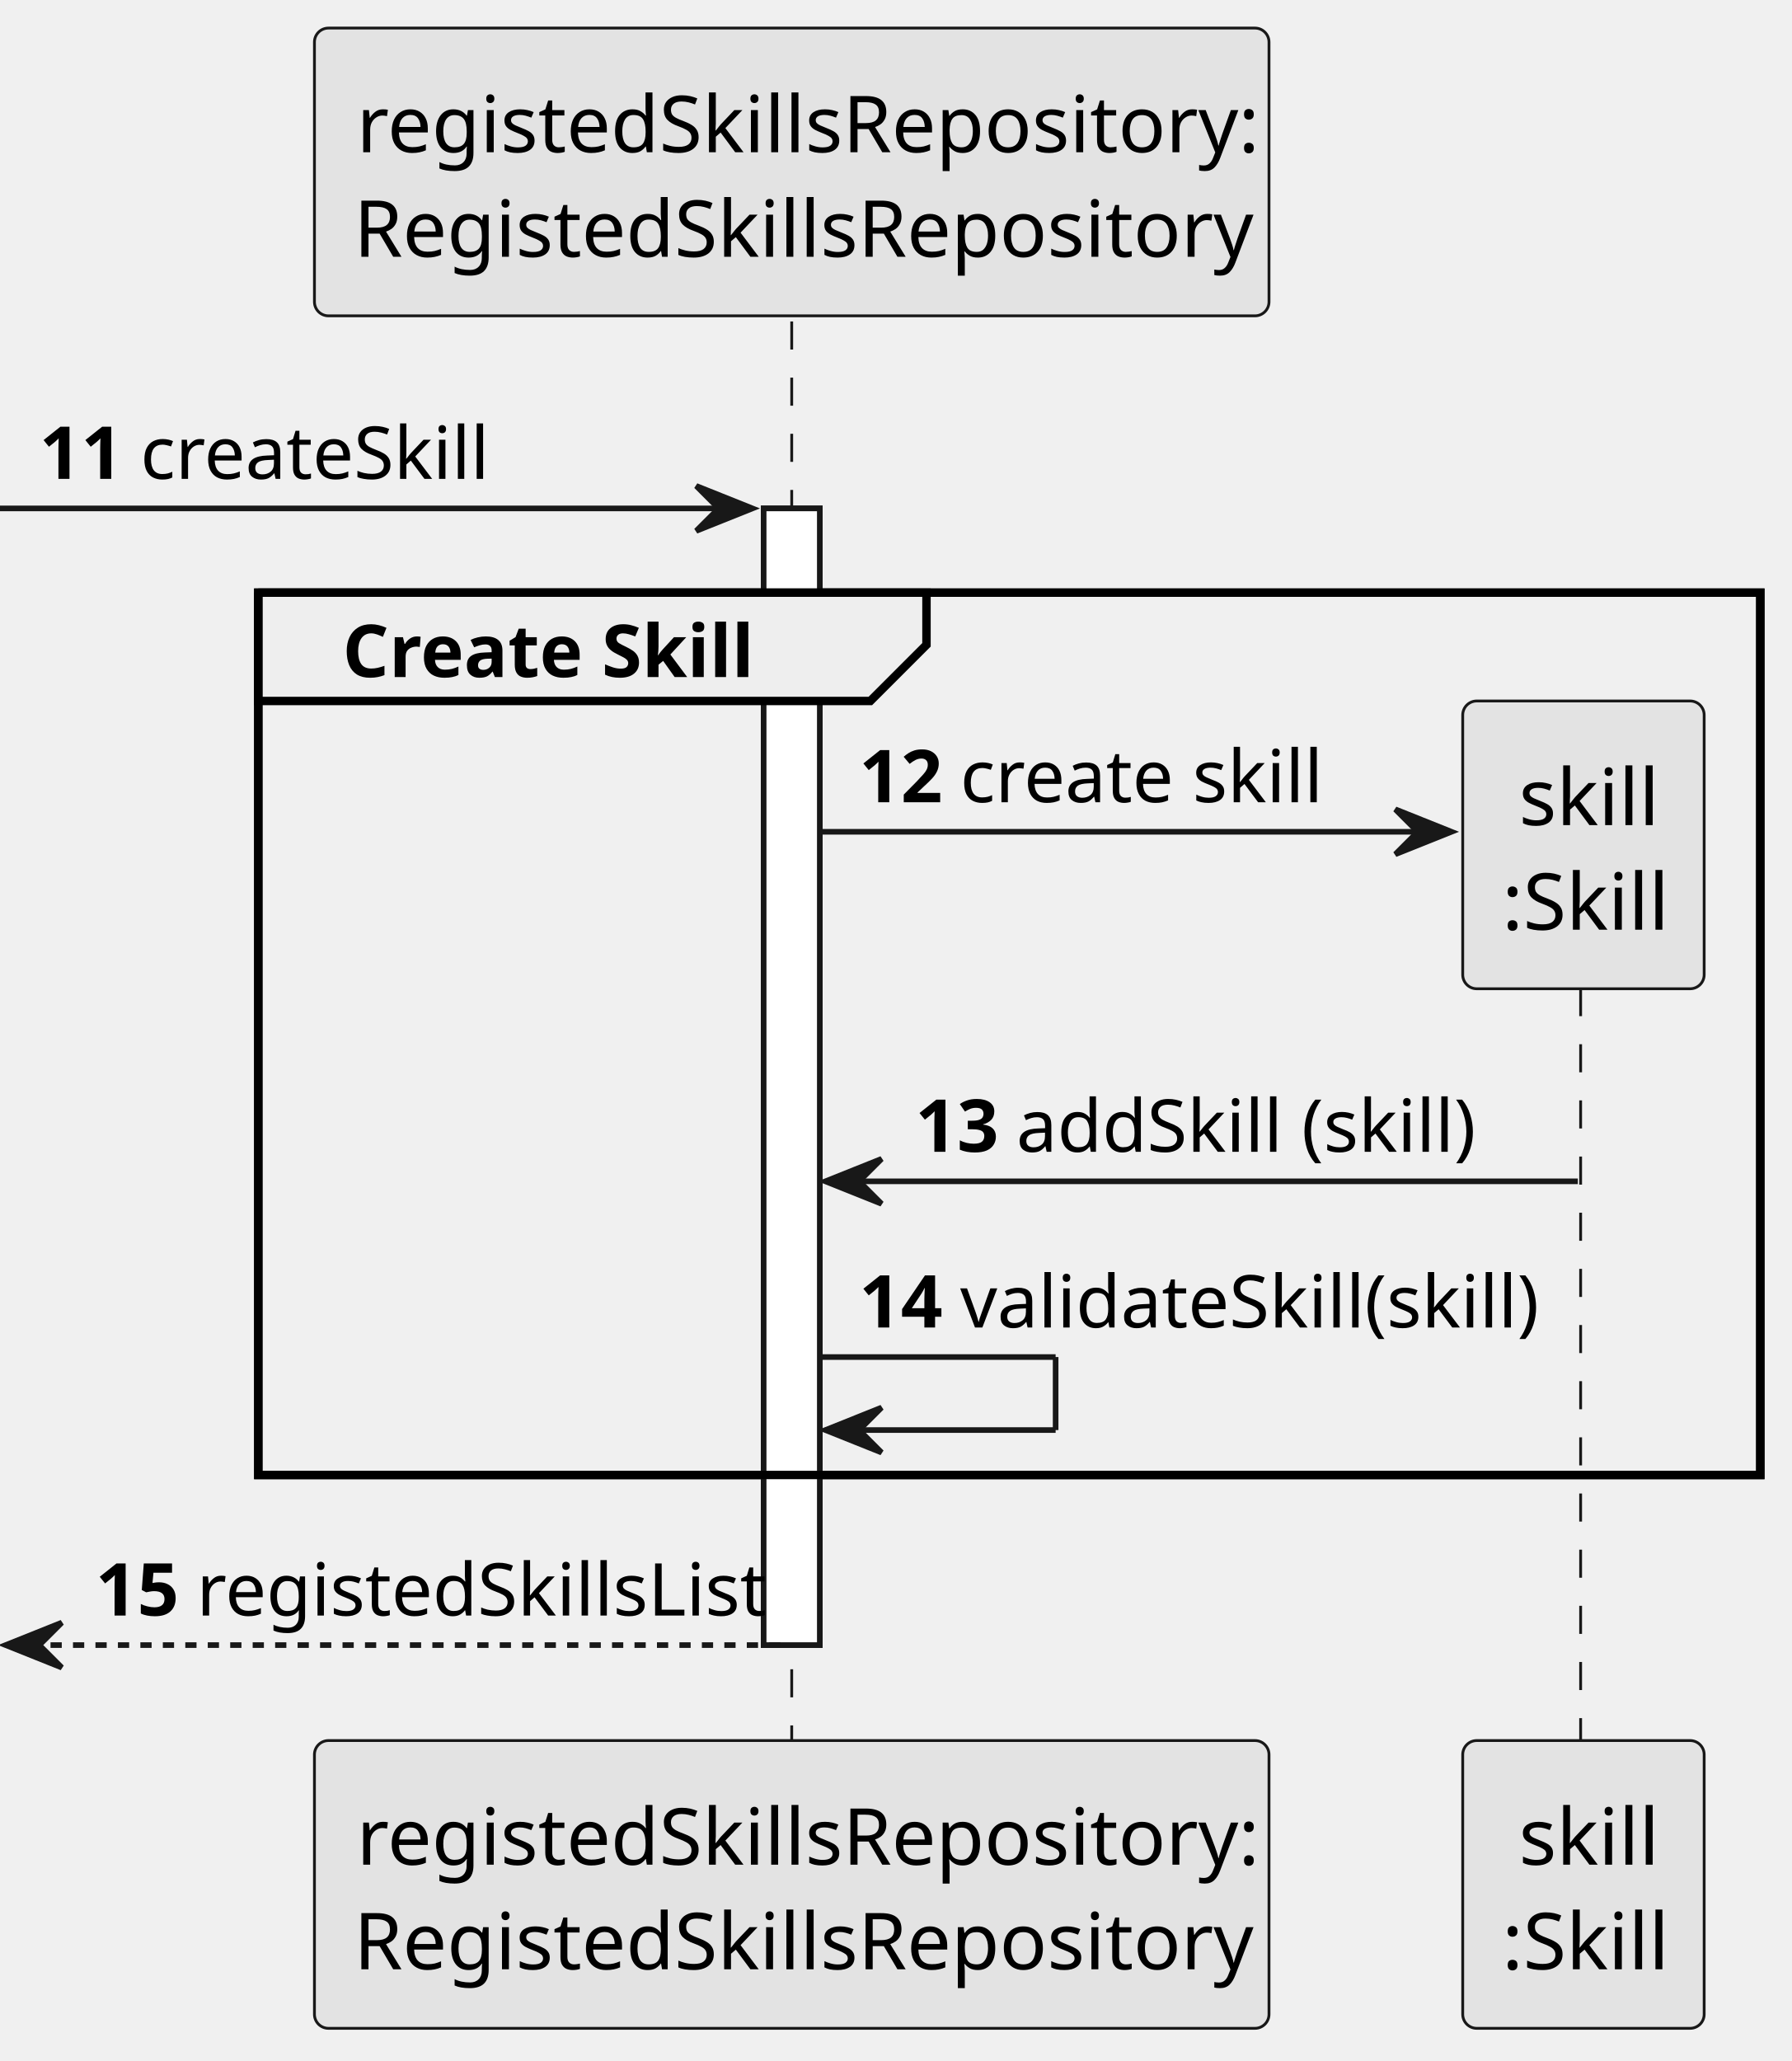
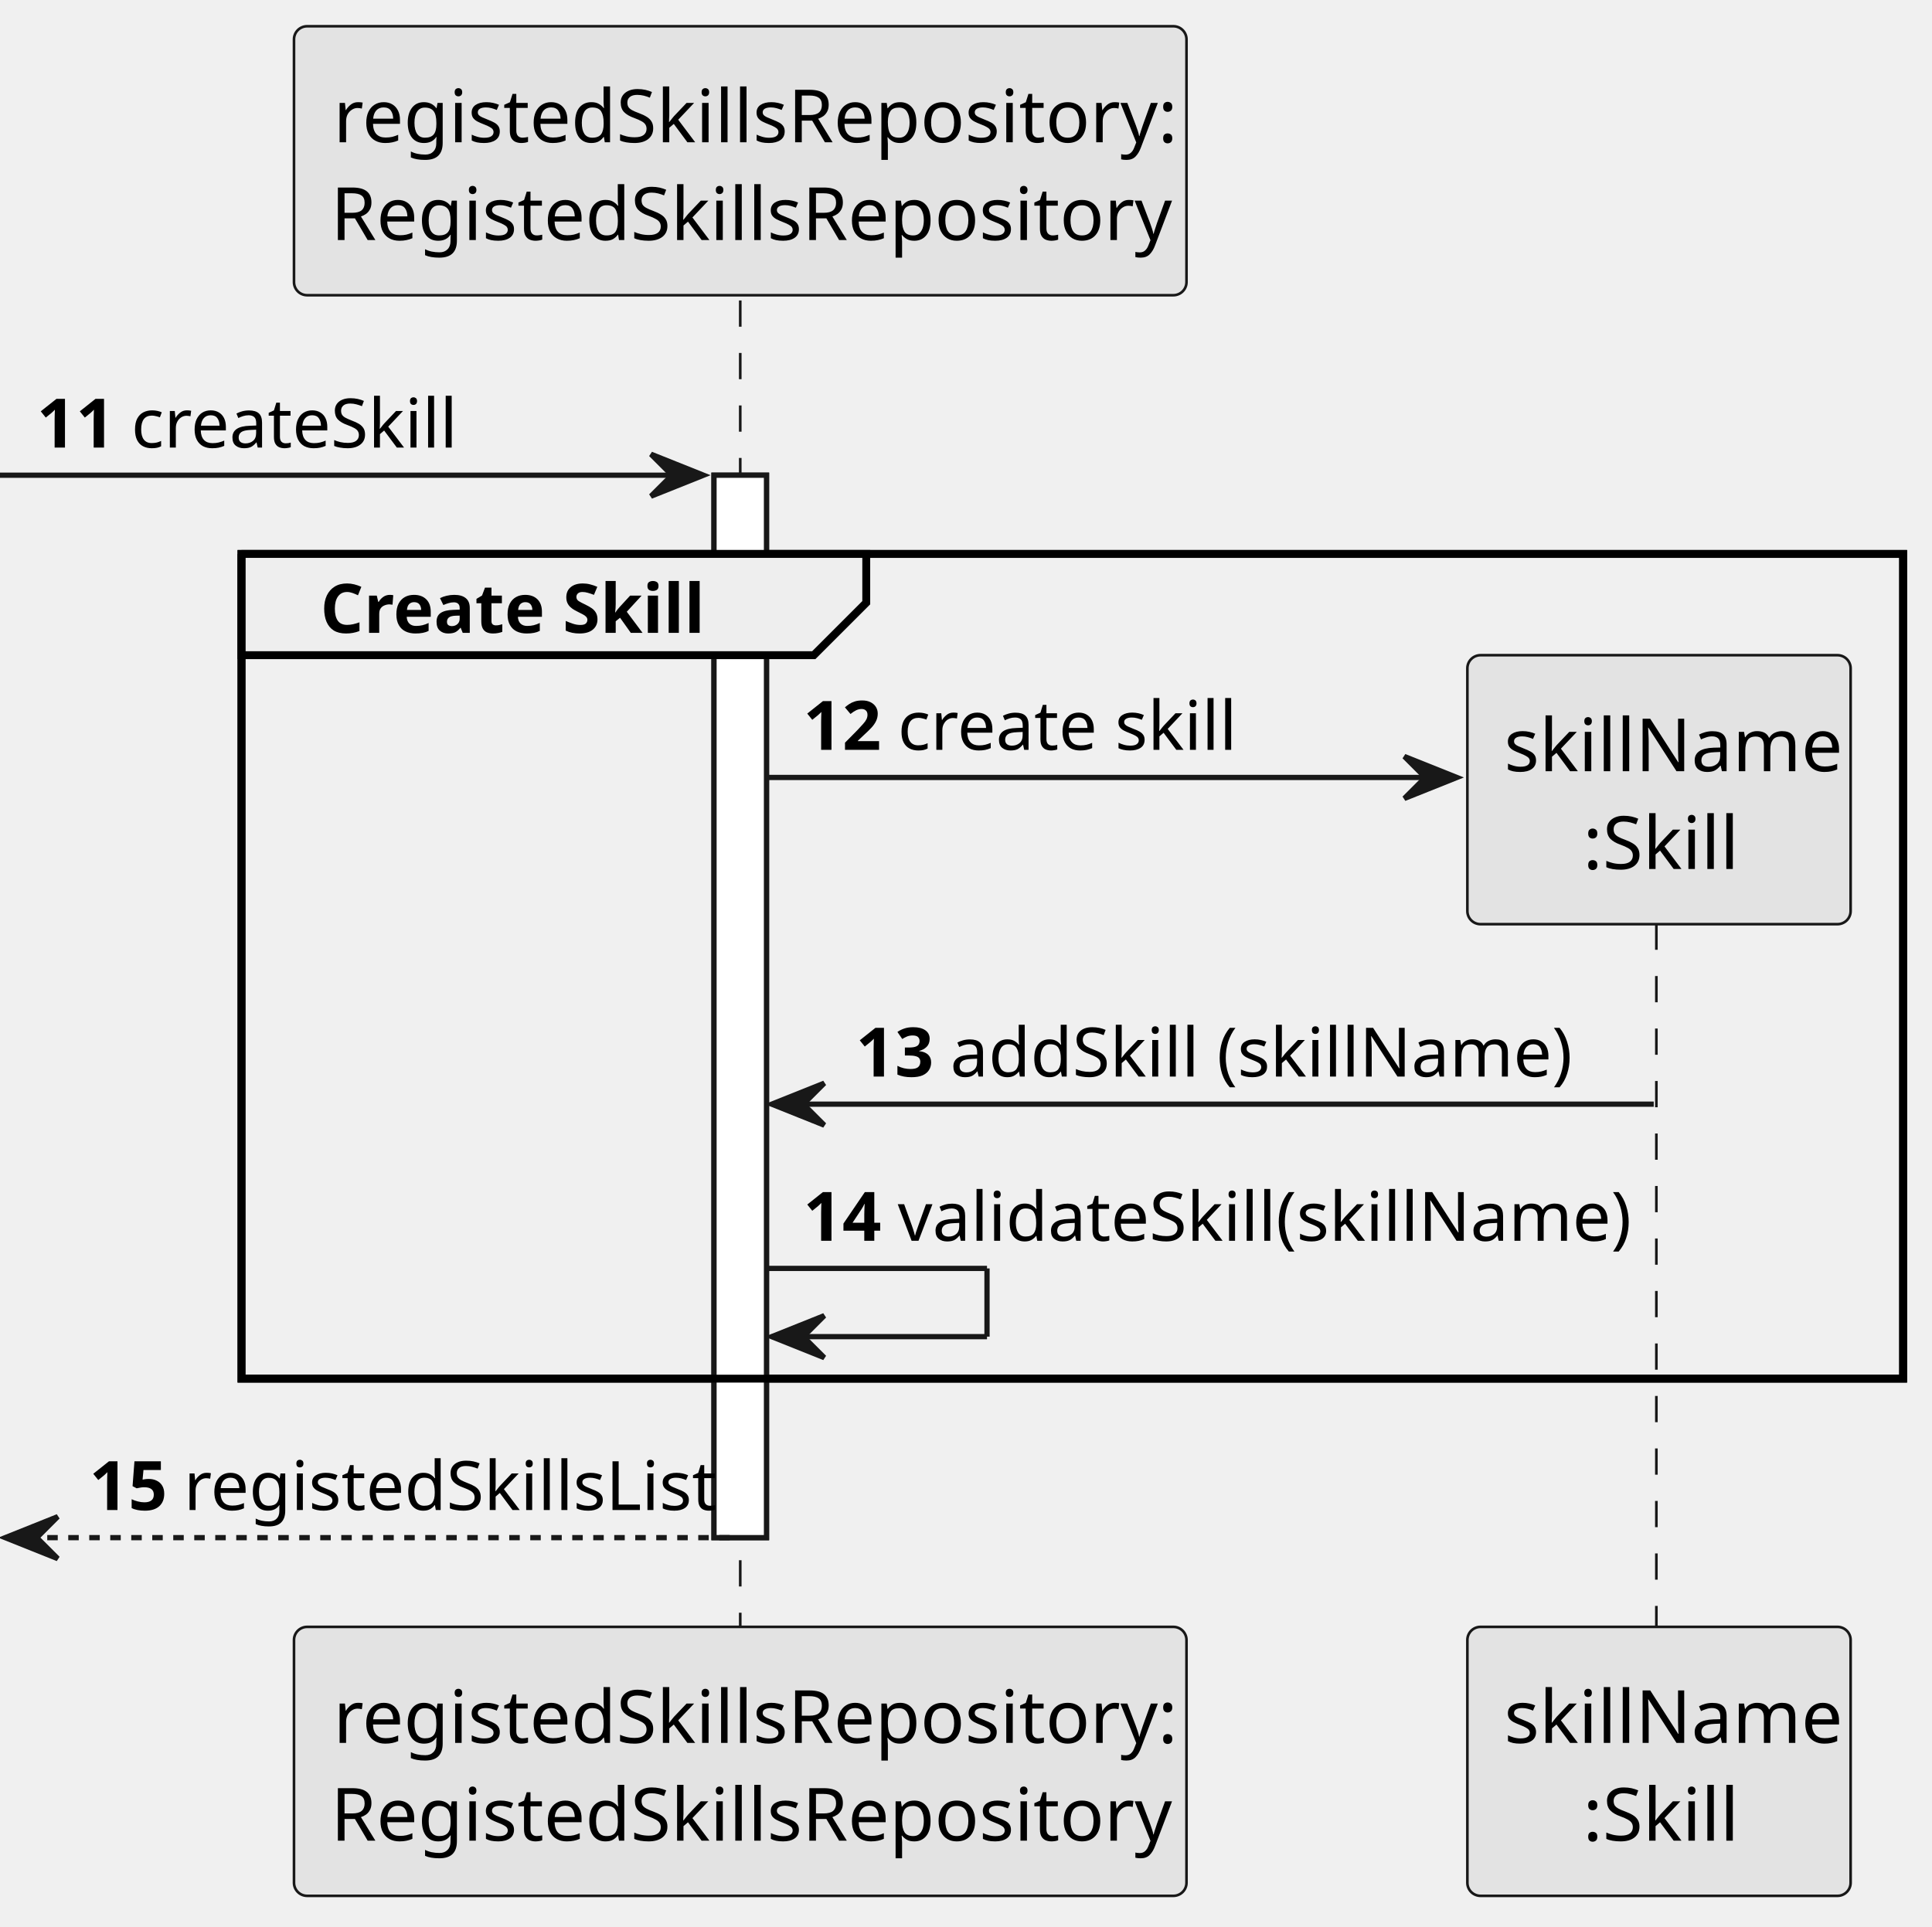
- <svg xmlns="http://www.w3.org/2000/svg" contentStyleType="text/css" height="367px" preserveAspectRatio="none" style="width:319px;height:367px;background:#FFFFFF;" version="1.1" viewBox="0 0 319 367" width="319px" zoomAndPan="magnify">
+ <svg xmlns="http://www.w3.org/2000/svg" contentStyleType="text/css" height="367px" preserveAspectRatio="none" style="width:368px;height:367px;background:#FFFFFF;" version="1.1" viewBox="0 0 368 367" width="368px" zoomAndPan="magnify">
  <defs />
  <g>
    <rect fill="#FFFFFF" height="202.406" style="stroke:#181818;stroke-width:1.0;" width="10" x="136" y="90.533" />
-     <rect fill="none" height="157.115" style="stroke:#000000;stroke-width:1.5;" width="267.5" x="46" y="105.533" />
+     <rect fill="none" height="157.115" style="stroke:#000000;stroke-width:1.5;" width="316.5" x="46" y="105.533" />
    <line style="stroke:#181818;stroke-width:0.5;stroke-dasharray:5.0,5.0;" x1="141" x2="141" y1="57.242" y2="310.94" />
-     <line style="stroke:#181818;stroke-width:0.5;stroke-dasharray:5.0,5.0;" x1="281.5" x2="281.5" y1="165.945" y2="310.94" />
+     <line style="stroke:#181818;stroke-width:0.5;stroke-dasharray:5.0,5.0;" x1="315.5" x2="315.5" y1="165.945" y2="310.94" />
    <rect fill="#E3E3E3" height="51.242" rx="2.5" ry="2.5" style="stroke:#181818;stroke-width:0.5;" width="170" x="56" y="5" />
    <text fill="#000000" font-family="sans-serif" font-size="14" lengthAdjust="spacing" textLength="155" x="63.5" y="27.107">registedSkillsRepository:</text>
    <text fill="#000000" font-family="sans-serif" font-size="14" lengthAdjust="spacing" textLength="156" x="63" y="45.728">RegistedSkillsRepository</text>
    <rect fill="#E3E3E3" height="51.242" rx="2.5" ry="2.5" style="stroke:#181818;stroke-width:0.5;" width="170" x="56" y="309.94" />
    <text fill="#000000" font-family="sans-serif" font-size="14" lengthAdjust="spacing" textLength="155" x="63.5" y="332.047">registedSkillsRepository:</text>
    <text fill="#000000" font-family="sans-serif" font-size="14" lengthAdjust="spacing" textLength="156" x="63" y="350.668">RegistedSkillsRepository</text>
-     <rect fill="#E3E3E3" height="51.242" rx="2.5" ry="2.5" style="stroke:#181818;stroke-width:0.5;" width="43" x="260.5" y="309.94" />
-     <text fill="#000000" font-family="sans-serif" font-size="14" lengthAdjust="spacing" textLength="23" x="270.5" y="332.047">skill</text>
-     <text fill="#000000" font-family="sans-serif" font-size="14" lengthAdjust="spacing" textLength="29" x="267.5" y="350.668">:Skill</text>
+     <rect fill="#E3E3E3" height="51.242" rx="2.5" ry="2.5" style="stroke:#181818;stroke-width:0.5;" width="73" x="279.5" y="309.94" />
+     <text fill="#000000" font-family="sans-serif" font-size="14" lengthAdjust="spacing" textLength="59" x="286.5" y="332.047">skillName</text>
+     <text fill="#000000" font-family="sans-serif" font-size="14" lengthAdjust="spacing" textLength="29" x="301.5" y="350.668">:Skill</text>
    <rect fill="#FFFFFF" height="202.406" style="stroke:#181818;stroke-width:1.0;" width="10" x="136" y="90.533" />
    <polygon fill="#181818" points="124,86.533,134,90.533,124,94.533,128,90.533" style="stroke:#181818;stroke-width:1.0;" />
    <line style="stroke:#181818;stroke-width:1.0;" x1="0" x2="130" y1="90.533" y2="90.533" />
    <text fill="#000000" font-family="sans-serif" font-size="13" font-weight="bold" lengthAdjust="spacing" textLength="14" x="7" y="85.27">11</text>
    <text fill="#000000" font-family="sans-serif" font-size="13" lengthAdjust="spacing" textLength="61" x="25" y="85.27">createSkill</text>
    <path d="M46,105.533 L165,105.533 L165,114.824 L155,124.824 L46,124.824 L46,105.533 " fill="#EEEEEE" style="stroke:#000000;stroke-width:1.5;" />
-     <rect fill="none" height="157.115" style="stroke:#000000;stroke-width:1.5;" width="267.5" x="46" y="105.533" />
+     <rect fill="none" height="157.115" style="stroke:#000000;stroke-width:1.5;" width="316.5" x="46" y="105.533" />
    <text fill="#000000" font-family="sans-serif" font-size="13" font-weight="bold" lengthAdjust="spacing" textLength="74" x="61" y="120.561">Create Skill</text>
-     <polygon fill="#181818" points="248.5,144.115,258.5,148.115,248.5,152.115,252.5,148.115" style="stroke:#181818;stroke-width:1.0;" />
-     <line style="stroke:#181818;stroke-width:1.0;" x1="146" x2="254.5" y1="148.115" y2="148.115" />
+     <polygon fill="#181818" points="267.5,144.115,277.5,148.115,267.5,152.115,271.5,148.115" style="stroke:#181818;stroke-width:1.0;" />
+     <line style="stroke:#181818;stroke-width:1.0;" x1="146" x2="273.5" y1="148.115" y2="148.115" />
    <text fill="#000000" font-family="sans-serif" font-size="13" font-weight="bold" lengthAdjust="spacing" textLength="14" x="153" y="142.852">12</text>
    <text fill="#000000" font-family="sans-serif" font-size="13" lengthAdjust="spacing" textLength="63" x="171" y="142.852">create skill</text>
-     <rect fill="#E3E3E3" height="51.242" rx="2.5" ry="2.5" style="stroke:#181818;stroke-width:0.5;" width="43" x="260.5" y="124.824" />
-     <text fill="#000000" font-family="sans-serif" font-size="14" lengthAdjust="spacing" textLength="23" x="270.5" y="146.932">skill</text>
-     <text fill="#000000" font-family="sans-serif" font-size="14" lengthAdjust="spacing" textLength="29" x="267.5" y="165.553">:Skill</text>
+     <rect fill="#E3E3E3" height="51.242" rx="2.5" ry="2.5" style="stroke:#181818;stroke-width:0.5;" width="73" x="279.5" y="124.824" />
+     <text fill="#000000" font-family="sans-serif" font-size="14" lengthAdjust="spacing" textLength="59" x="286.5" y="146.932">skillName</text>
+     <text fill="#000000" font-family="sans-serif" font-size="14" lengthAdjust="spacing" textLength="29" x="301.5" y="165.553">:Skill</text>
    <polygon fill="#181818" points="157,206.357,147,210.357,157,214.357,153,210.357" style="stroke:#181818;stroke-width:1.0;" />
-     <line style="stroke:#181818;stroke-width:1.0;" x1="151" x2="281" y1="210.357" y2="210.357" />
+     <line style="stroke:#181818;stroke-width:1.0;" x1="151" x2="315" y1="210.357" y2="210.357" />
    <text fill="#000000" font-family="sans-serif" font-size="13" font-weight="bold" lengthAdjust="spacing" textLength="14" x="163" y="205.095">13</text>
-     <text fill="#000000" font-family="sans-serif" font-size="13" lengthAdjust="spacing" textLength="81" x="181" y="205.095">addSkill (skill)</text>
+     <text fill="#000000" font-family="sans-serif" font-size="13" lengthAdjust="spacing" textLength="115" x="181" y="205.095">addSkill (skillName)</text>
    <line style="stroke:#181818;stroke-width:1.0;" x1="146" x2="188" y1="241.648" y2="241.648" />
    <line style="stroke:#181818;stroke-width:1.0;" x1="188" x2="188" y1="241.648" y2="254.648" />
    <line style="stroke:#181818;stroke-width:1.0;" x1="147" x2="188" y1="254.648" y2="254.648" />
    <polygon fill="#181818" points="157,250.648,147,254.648,157,258.648,153,254.648" style="stroke:#181818;stroke-width:1.0;" />
    <text fill="#000000" font-family="sans-serif" font-size="13" font-weight="bold" lengthAdjust="spacing" textLength="14" x="153" y="236.386">14</text>
-     <text fill="#000000" font-family="sans-serif" font-size="13" lengthAdjust="spacing" textLength="99" x="171" y="236.386">validateSkill(skill)</text>
+     <text fill="#000000" font-family="sans-serif" font-size="13" lengthAdjust="spacing" textLength="133" x="171" y="236.386">validateSkill(skillName)</text>
    <polygon fill="#181818" points="11,288.94,1,292.94,11,296.94,7,292.94" style="stroke:#181818;stroke-width:1.0;" />
    <line style="stroke:#181818;stroke-width:1.0;stroke-dasharray:2.0,2.0;" x1="5" x2="140" y1="292.94" y2="292.94" />
    <text fill="#000000" font-family="sans-serif" font-size="13" font-weight="bold" lengthAdjust="spacing" textLength="14" x="17" y="287.677">15</text>
    <text fill="#000000" font-family="sans-serif" font-size="13" lengthAdjust="spacing" textLength="99" x="35" y="287.677">registedSkillsList</text>
  </g>
</svg>
